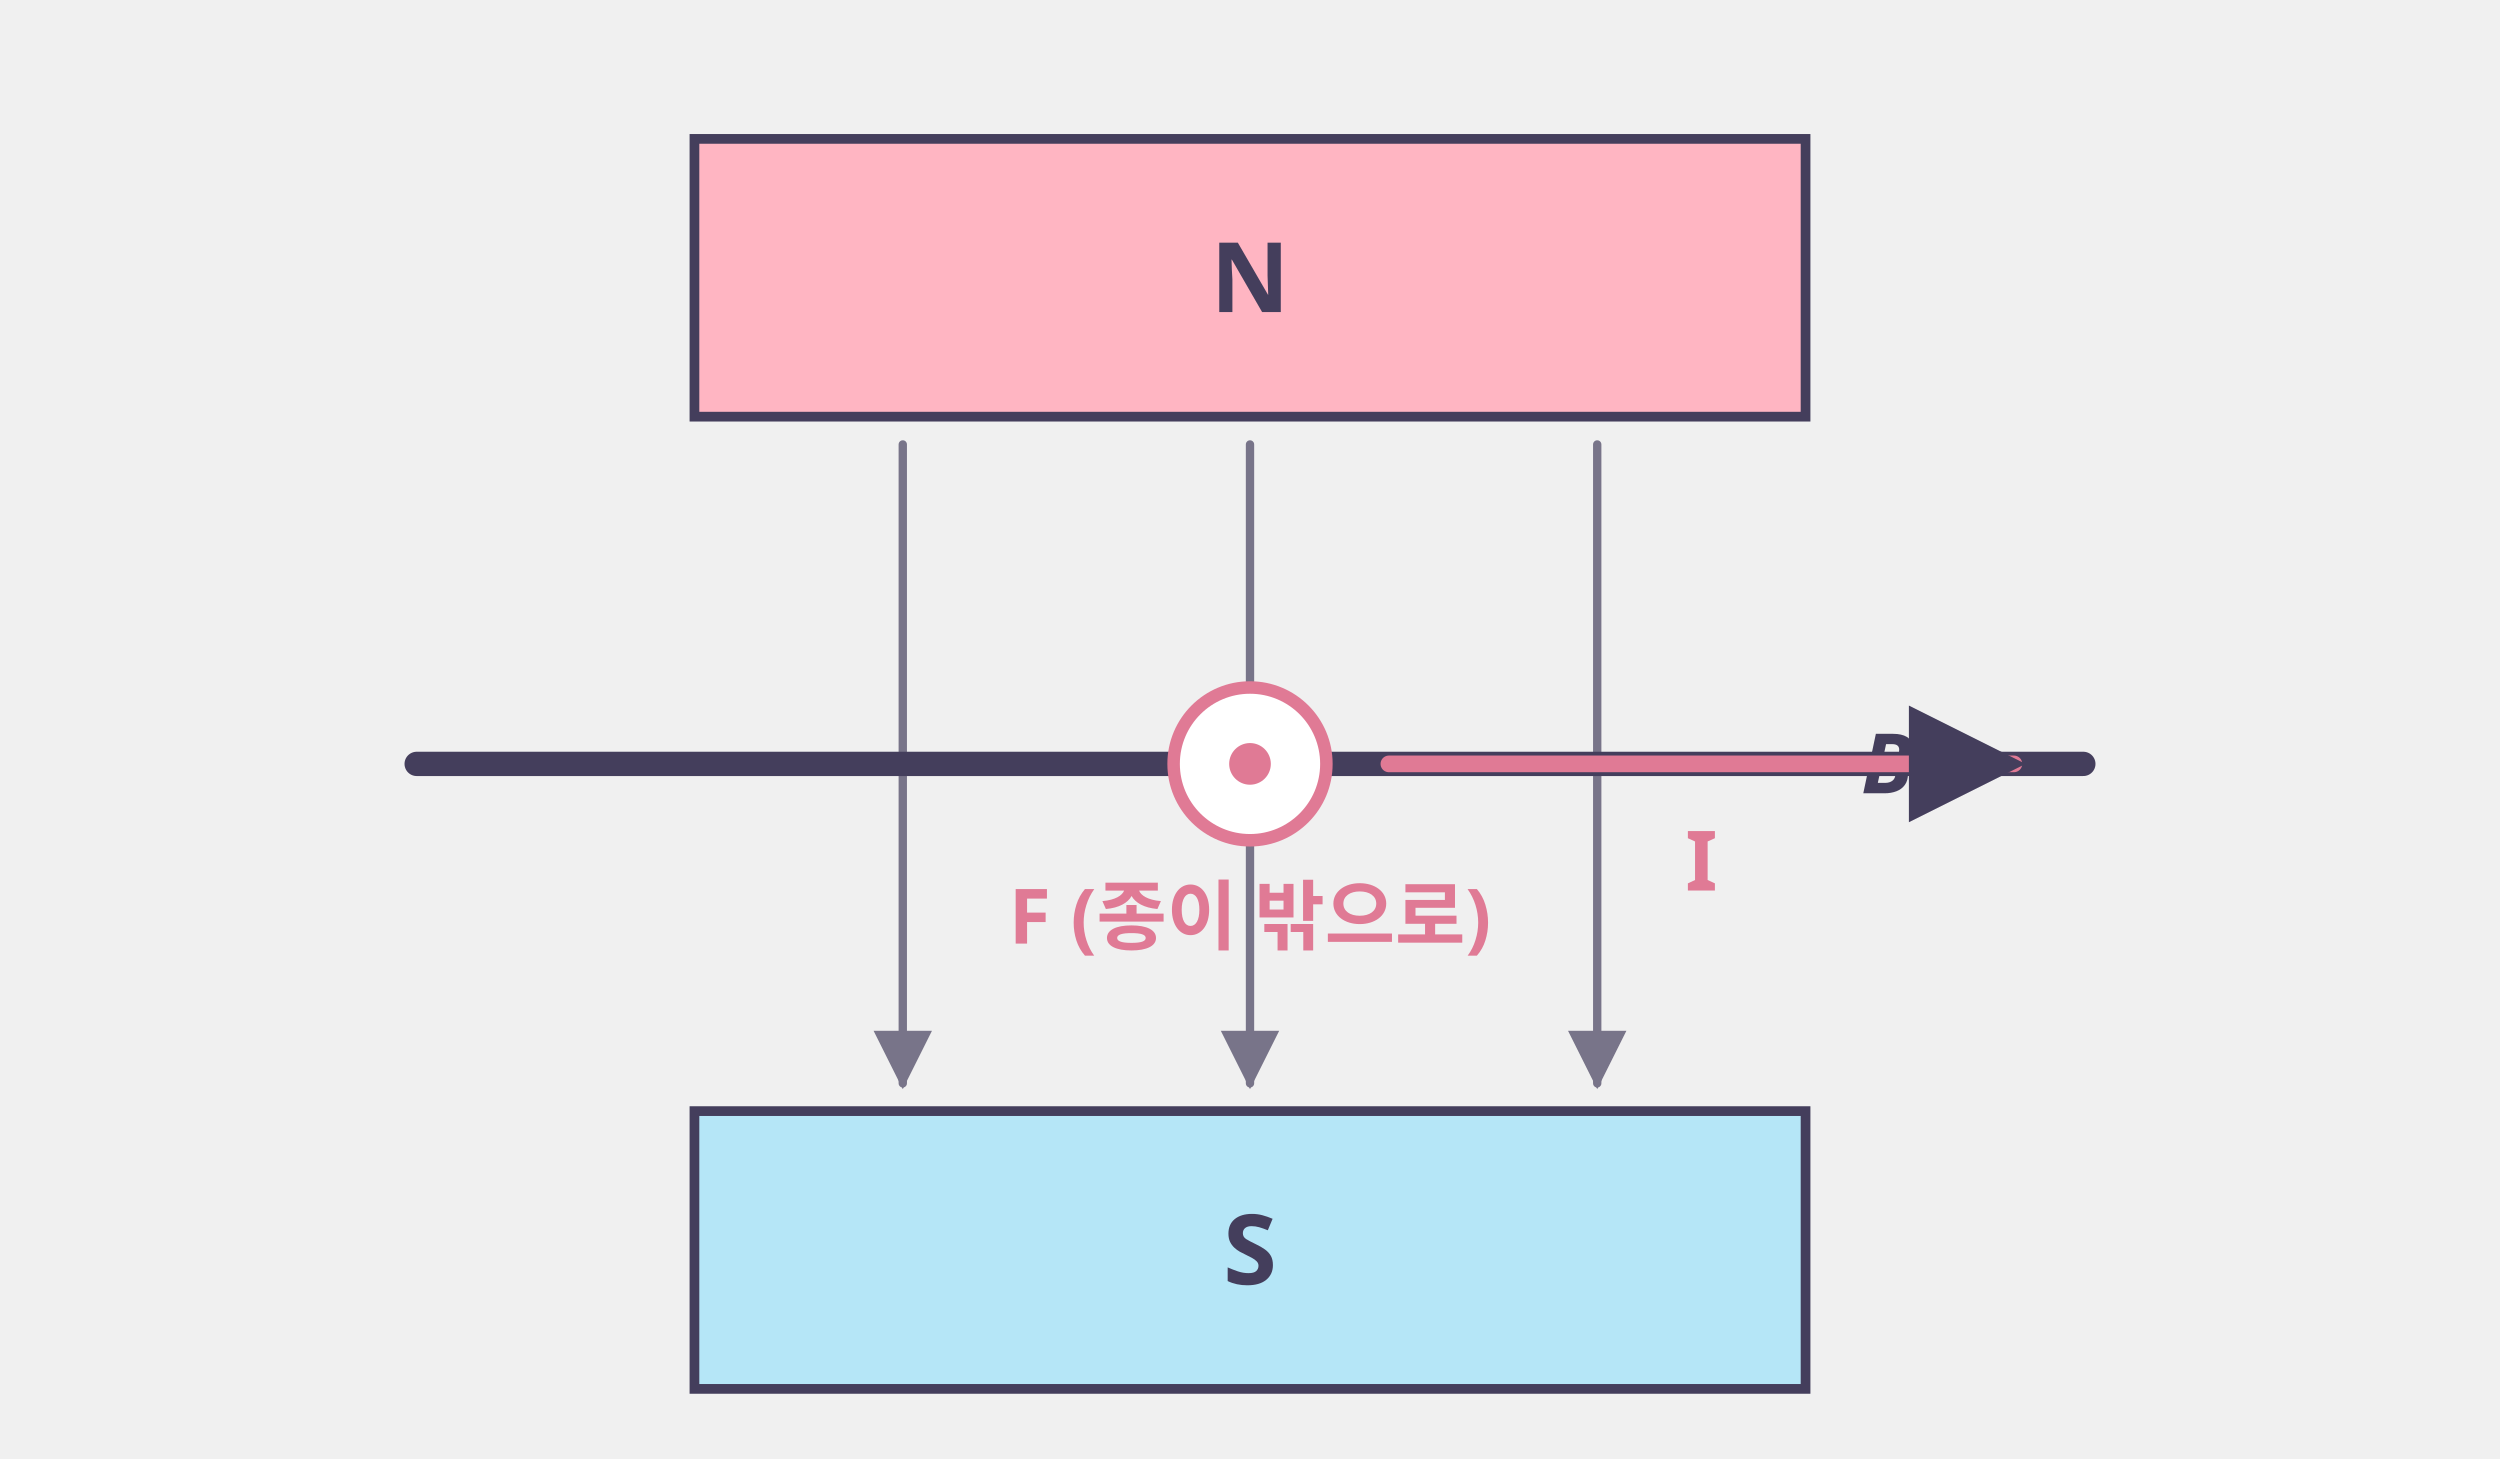
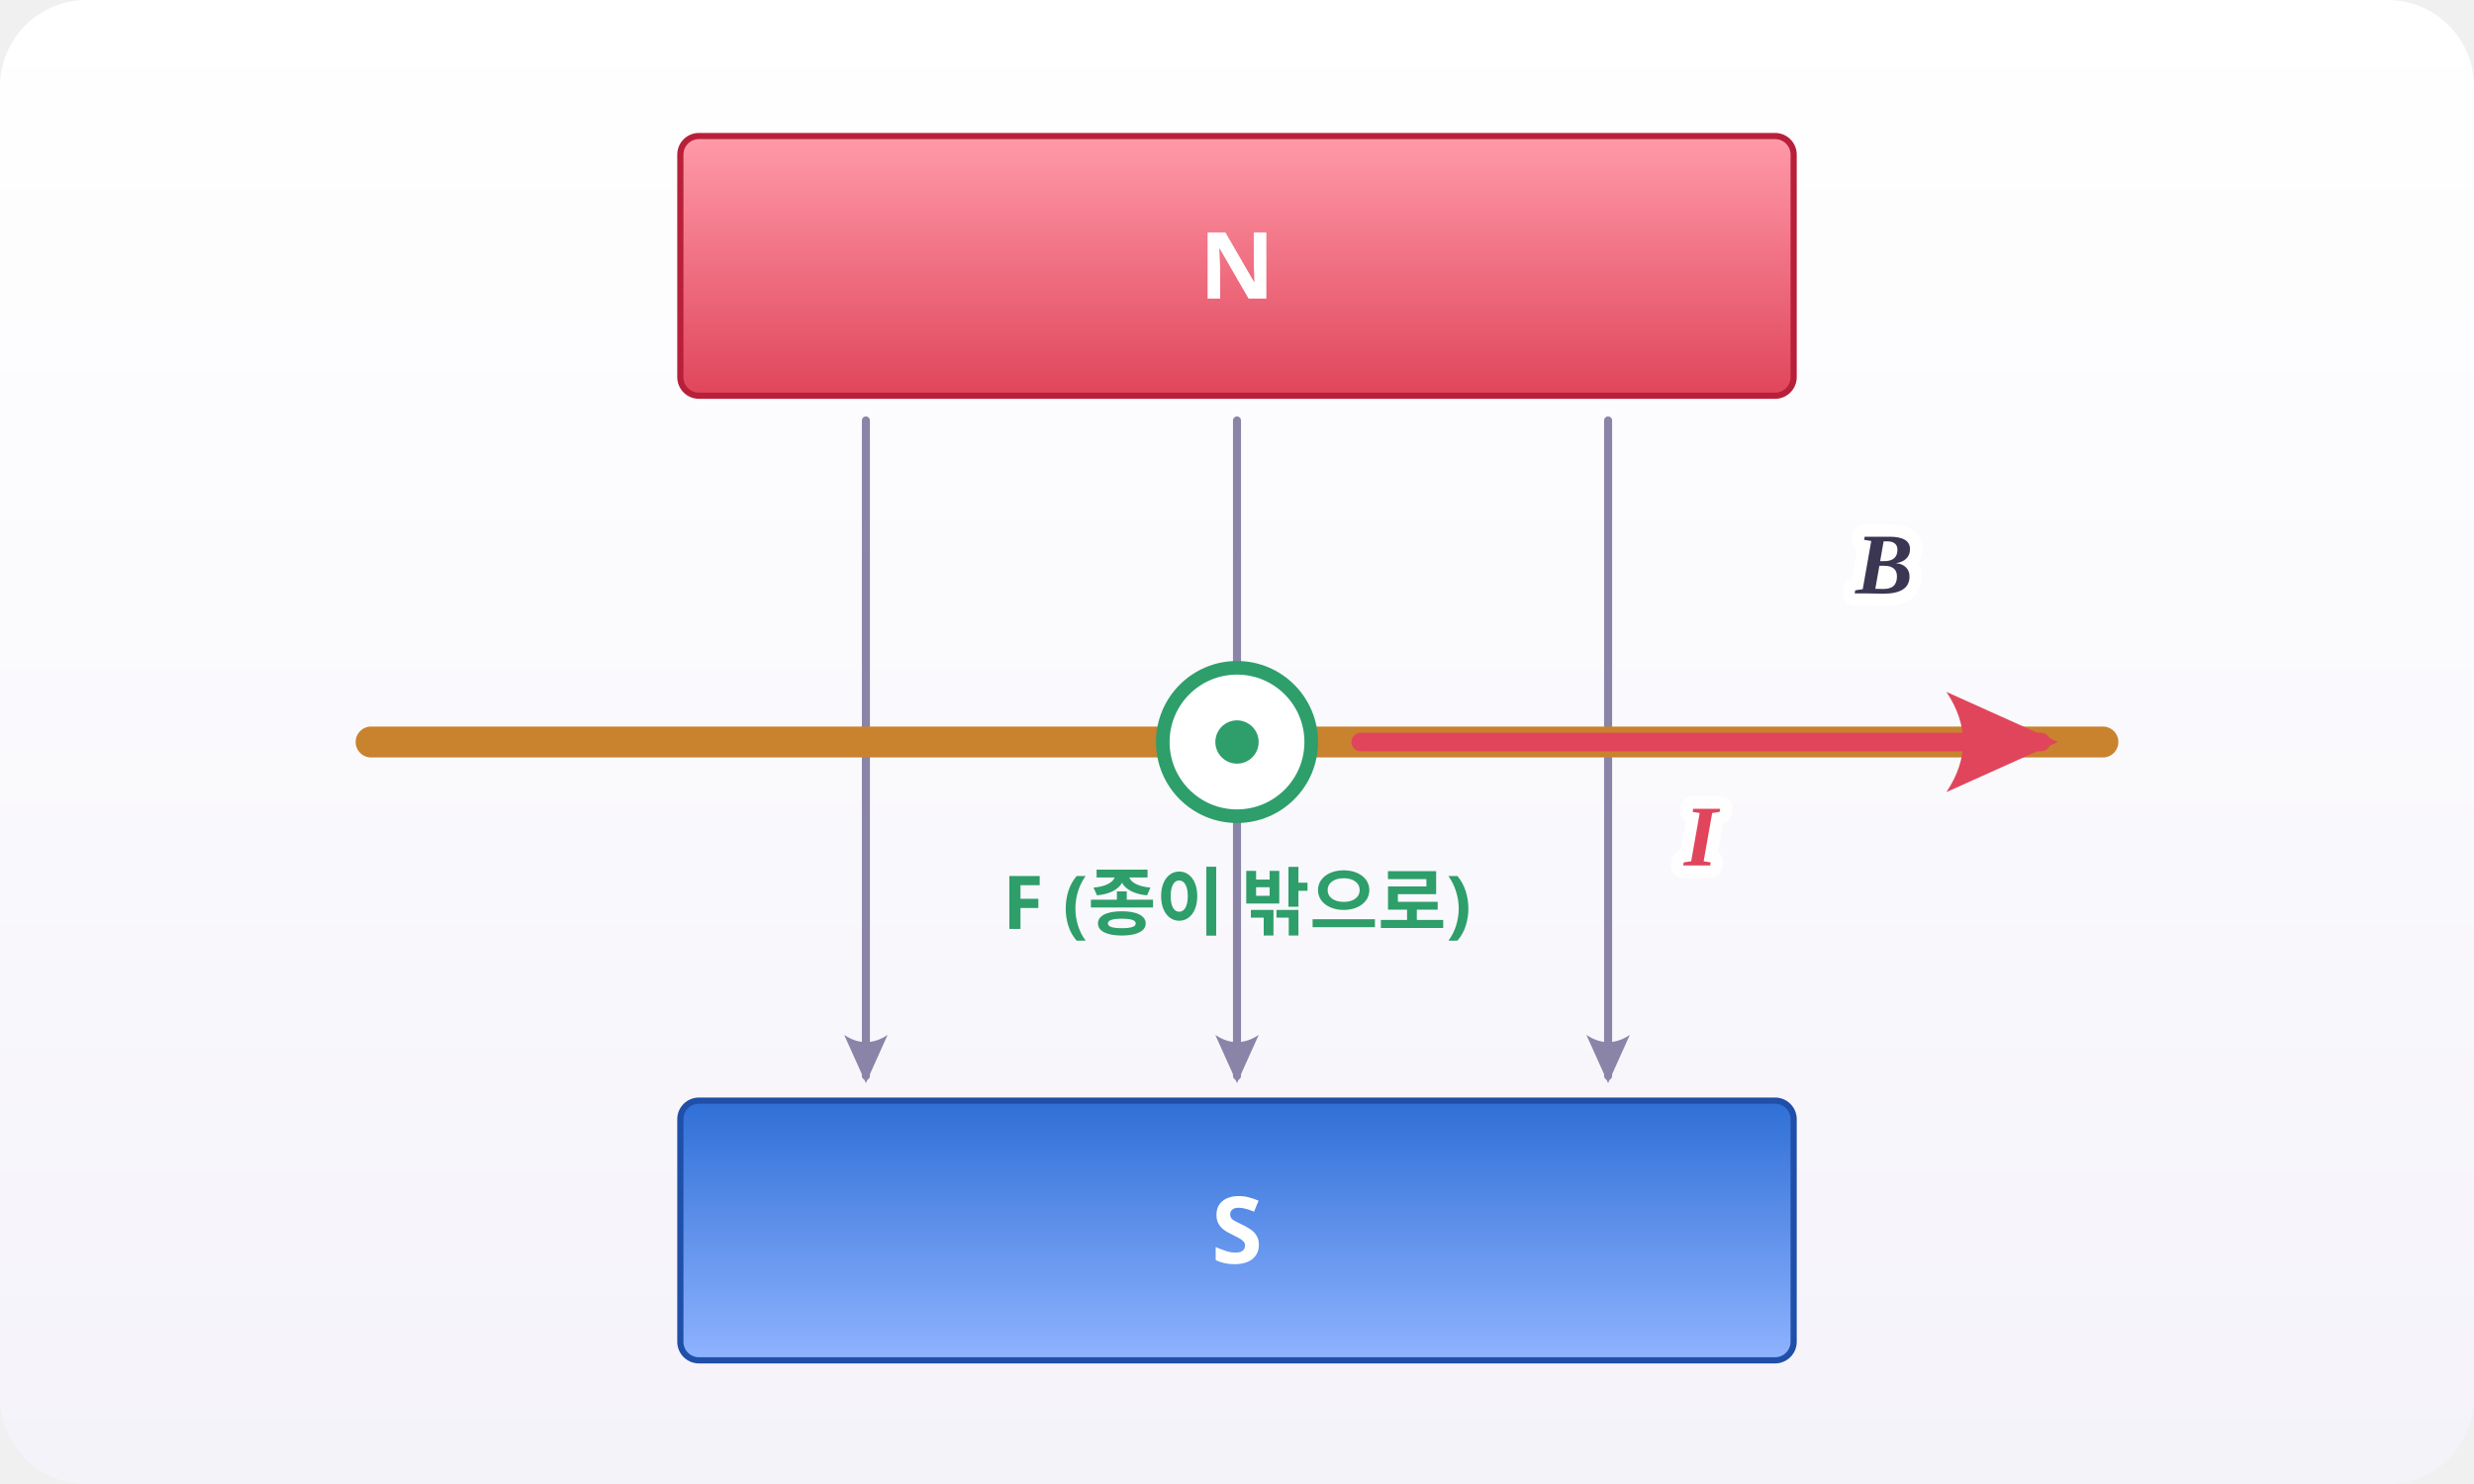
- <svg xmlns="http://www.w3.org/2000/svg" viewBox="0 0 360 210" role="img" aria-label="말굽자석 사이의 도선: 자기장 아래, 전류 오른쪽, 힘은 앞(종이 밖)" style="max-width:100%;height:auto;display:block;color:#443E5C">
+ <svg xmlns="http://www.w3.org/2000/svg" viewBox="0 0 400 240" role="img" aria-label="말굽자석 사이의 도선: 자기장 아래, 전류 오른쪽, 힘은 앞(종이 밖)" style="max-width:100%;height:auto;display:block">
  <defs>
-     <marker id="ah" viewBox="0 0 10 10" refX="9" refY="5" markerWidth="7" markerHeight="7" orient="auto-start-reverse">
-       <path d="M0 0 L10 5 L0 10 Z" fill="currentColor" />
+     <linearGradient id="g1031" x1="50%" y1="0%" x2="50%" y2="100%">
+       <stop offset="0" stop-color="#FFFFFF" />
+       <stop offset="1" stop-color="#F5F3FA" />
+     </linearGradient>
+     <linearGradient id="g1032" x1="50%" y1="0%" x2="50%" y2="100%">
+       <stop offset="0" stop-color="#FF9AA8" />
+       <stop offset="1" stop-color="#E0455B" />
+     </linearGradient>
+     <linearGradient id="g1033" x1="50%" y1="0%" x2="50%" y2="100%">
+       <stop offset="0" stop-color="#2F6FD6" />
+       <stop offset="1" stop-color="#8FB3FF" />
+     </linearGradient>
+     <marker id="m8A84A8103" viewBox="0 0 10 10" refX="8.5" refY="5" markerWidth="6" markerHeight="6" orient="auto-start-reverse">
+       <path d="M0 0.5 L10 5 L0 9.5 Q3 5 0 0.5 Z" fill="#8A84A8" />
    </marker>
-     <marker id="ahs" viewBox="0 0 10 10" refX="1" refY="5" markerWidth="7" markerHeight="7" orient="auto-start-reverse">
-       <path d="M10 0 L0 5 L10 10 Z" fill="currentColor" />
+     <marker id="mE0455B103" viewBox="0 0 10 10" refX="8.5" refY="5" markerWidth="6" markerHeight="6" orient="auto-start-reverse">
+       <path d="M0 0.5 L10 5 L0 9.5 Q3 5 0 0.5 Z" fill="#E0455B" />
    </marker>
  </defs>
-   <rect x="100.0" y="20.0" width="160.0" height="40.0" fill="#FFB5C2" stroke="currentColor" stroke-width="1.4" rx="0" opacity="1" />
-   <text x="180.0" y="40.0" text-anchor="middle" dominant-baseline="middle" fill="currentColor" style="font-family:'IBM Plex Sans KR','Apple SD Gothic Neo',sans-serif;font-size:14px;font-weight:700" opacity="1">N</text>
-   <rect x="100.0" y="160.0" width="160.0" height="40.0" fill="#B5E6F7" stroke="currentColor" stroke-width="1.4" rx="0" opacity="1" />
-   <text x="180.0" y="180.0" text-anchor="middle" dominant-baseline="middle" fill="currentColor" style="font-family:'IBM Plex Sans KR','Apple SD Gothic Neo',sans-serif;font-size:14px;font-weight:700" opacity="1">S</text>
-   <line x1="130.0" y1="64.0" x2="130.0" y2="156.0" stroke="currentColor" stroke-width="1.2" stroke-linecap="round" marker-end="url(#ah)" opacity="0.7" />
-   <line x1="180.0" y1="64.0" x2="180.0" y2="156.0" stroke="currentColor" stroke-width="1.2" stroke-linecap="round" marker-end="url(#ah)" opacity="0.7" />
-   <line x1="230.0" y1="64.0" x2="230.0" y2="156.0" stroke="currentColor" stroke-width="1.2" stroke-linecap="round" marker-end="url(#ah)" opacity="0.7" />
-   <text x="268.0" y="110.0" text-anchor="start" dominant-baseline="middle" fill="currentColor" style="font-family:'IBM Plex Sans KR','Apple SD Gothic Neo',sans-serif;font-size:12px;font-weight:700;font-style:italic" opacity="1">B</text>
-   <line x1="60.0" y1="110.0" x2="300.0" y2="110.0" stroke="currentColor" stroke-width="3.5" stroke-linecap="round" opacity="1" />
-   <line x1="200.0" y1="110.0" x2="290.0" y2="110.0" stroke="#E07A95" stroke-width="2.4" stroke-linecap="round" marker-end="url(#ah)" style="color:#E07A95" />
-   <text x="245.0" y="124.0" text-anchor="middle" dominant-baseline="middle" fill="#E07A95" style="font-family:'IBM Plex Sans KR','Apple SD Gothic Neo',sans-serif;font-size:12px;font-weight:700" opacity="1">I</text>
-   <circle cx="180.0" cy="110.0" r="11" fill="#FFFFFF" stroke="#E07A95" stroke-width="1.8" opacity="1" />
-   <circle cx="180.0" cy="110.0" r="3" fill="#E07A95" stroke="none" stroke-width="1.6" opacity="1" />
-   <text x="180.0" y="132.0" text-anchor="middle" dominant-baseline="middle" fill="#E07A95" style="font-family:'IBM Plex Sans KR','Apple SD Gothic Neo',sans-serif;font-size:11px;font-weight:600" opacity="1">F (종이 밖으로)</text>
+   <rect x="0.0" y="0.0" width="400.0" height="240.0" fill="url(#g1031)" stroke="none" stroke-width="1.4" rx="14" opacity="1" />
+   <rect x="110.0" y="22.0" width="180.0" height="42.0" fill="url(#g1032)" stroke="#B8203A" stroke-width="1" rx="3" opacity="1" />
+   <text x="200.0" y="43.0" text-anchor="middle" dominant-baseline="middle" fill="#FFF" style="font-family:'IBM Plex Sans KR','Apple SD Gothic Neo','Malgun Gothic',sans-serif;font-size:15px;font-weight:800" opacity="1">N</text>
+   <rect x="110.0" y="178.0" width="180.0" height="42.0" fill="url(#g1033)" stroke="#1F4FA8" stroke-width="1" rx="3" opacity="1" />
+   <text x="200.0" y="199.0" text-anchor="middle" dominant-baseline="middle" fill="#FFF" style="font-family:'IBM Plex Sans KR','Apple SD Gothic Neo','Malgun Gothic',sans-serif;font-size:15px;font-weight:800" opacity="1">S</text>
+   <line x1="140.0" y1="68.0" x2="140.0" y2="174.0" stroke="#8A84A8" stroke-width="1.3" stroke-linecap="round" marker-end="url(#m8A84A8103)" opacity="1" />
+   <line x1="200.0" y1="68.0" x2="200.0" y2="174.0" stroke="#8A84A8" stroke-width="1.3" stroke-linecap="round" marker-end="url(#m8A84A8103)" opacity="1" />
+   <line x1="260.0" y1="68.0" x2="260.0" y2="174.0" stroke="#8A84A8" stroke-width="1.3" stroke-linecap="round" marker-end="url(#m8A84A8103)" opacity="1" />
+   <text x="300.0" y="92.0" text-anchor="start" dominant-baseline="middle" stroke="#FFFFFF" stroke-width="4" stroke-linejoin="round" fill="none" style="font-family:'Times New Roman','Nanum Myeongjo','Apple Myungjo',serif;font-size:14px;font-weight:700;font-style:italic" opacity="0.9">B</text>
+   <text x="300.0" y="92.0" text-anchor="start" dominant-baseline="middle" fill="#3B3652" style="font-family:'Times New Roman','Nanum Myeongjo','Apple Myungjo',serif;font-size:14px;font-weight:700;font-style:italic" opacity="1">B</text>
+   <line x1="60.0" y1="120.0" x2="340.0" y2="120.0" stroke="#C9822E" stroke-width="5" stroke-linecap="round" opacity="1" />
+   <line x1="220.0" y1="120.0" x2="330.0" y2="120.0" stroke="#E0455B" stroke-width="3" stroke-linecap="round" marker-end="url(#mE0455B103)" />
+   <text x="275.0" y="136.0" text-anchor="middle" dominant-baseline="middle" stroke="#FFFFFF" stroke-width="4" stroke-linejoin="round" fill="none" style="font-family:'Times New Roman','Nanum Myeongjo','Apple Myungjo',serif;font-size:14px;font-weight:700;font-style:italic" opacity="0.9">I</text>
+   <text x="275.0" y="136.0" text-anchor="middle" dominant-baseline="middle" fill="#E0455B" style="font-family:'Times New Roman','Nanum Myeongjo','Apple Myungjo',serif;font-size:14px;font-weight:700;font-style:italic" opacity="1">I</text>
+   <circle cx="200.0" cy="120.0" r="12" fill="#FFF" stroke="#2E9E6A" stroke-width="2.2" opacity="1" />
+   <circle cx="200.0" cy="120.0" r="3.5" fill="#2E9E6A" stroke="none" stroke-width="1.4" opacity="1" />
+   <text x="200.0" y="146.0" text-anchor="middle" dominant-baseline="middle" fill="#2E9E6A" style="font-family:'IBM Plex Sans KR','Apple SD Gothic Neo','Malgun Gothic',sans-serif;font-size:12px;font-weight:600" opacity="1">F (종이 밖으로)</text>
</svg>
